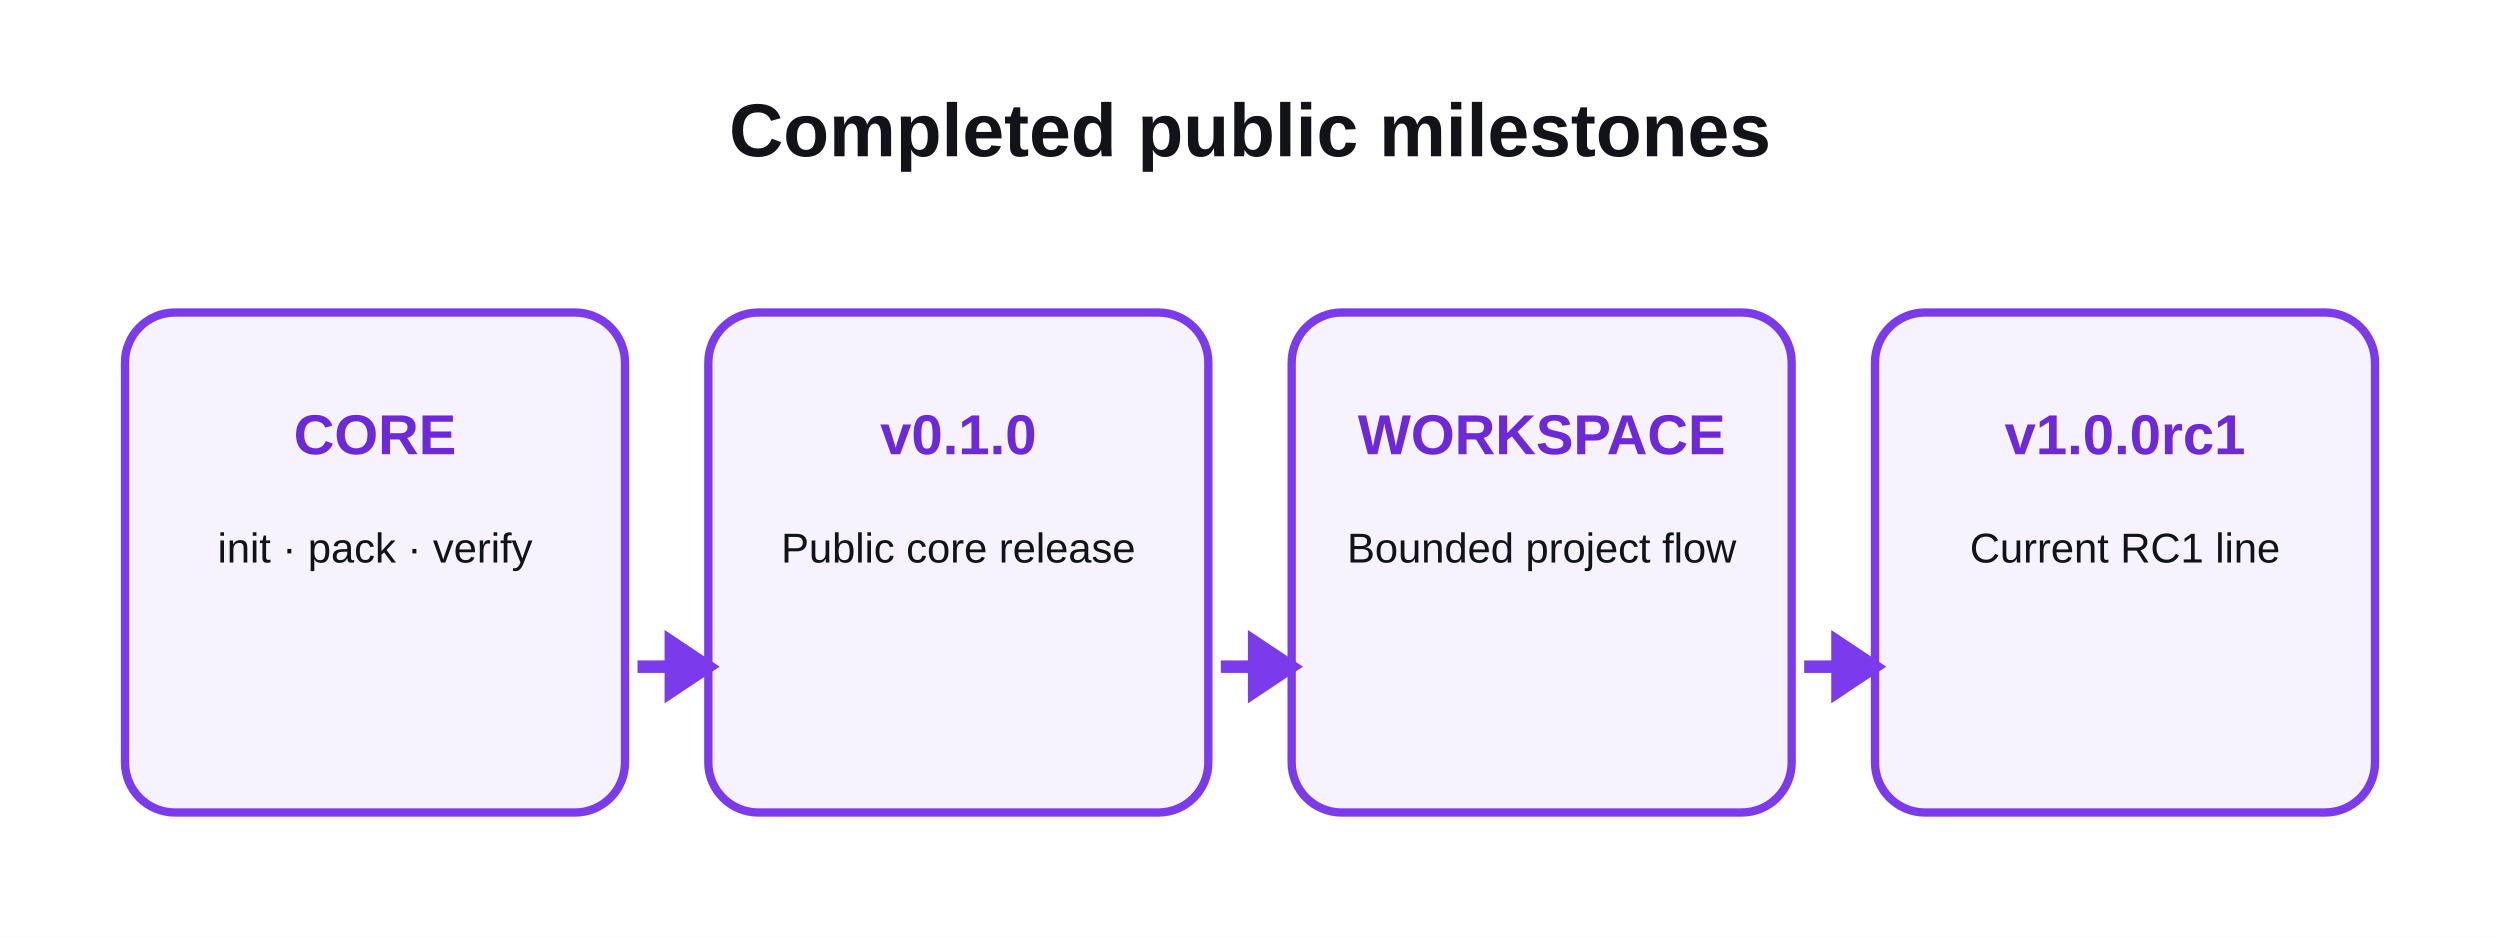
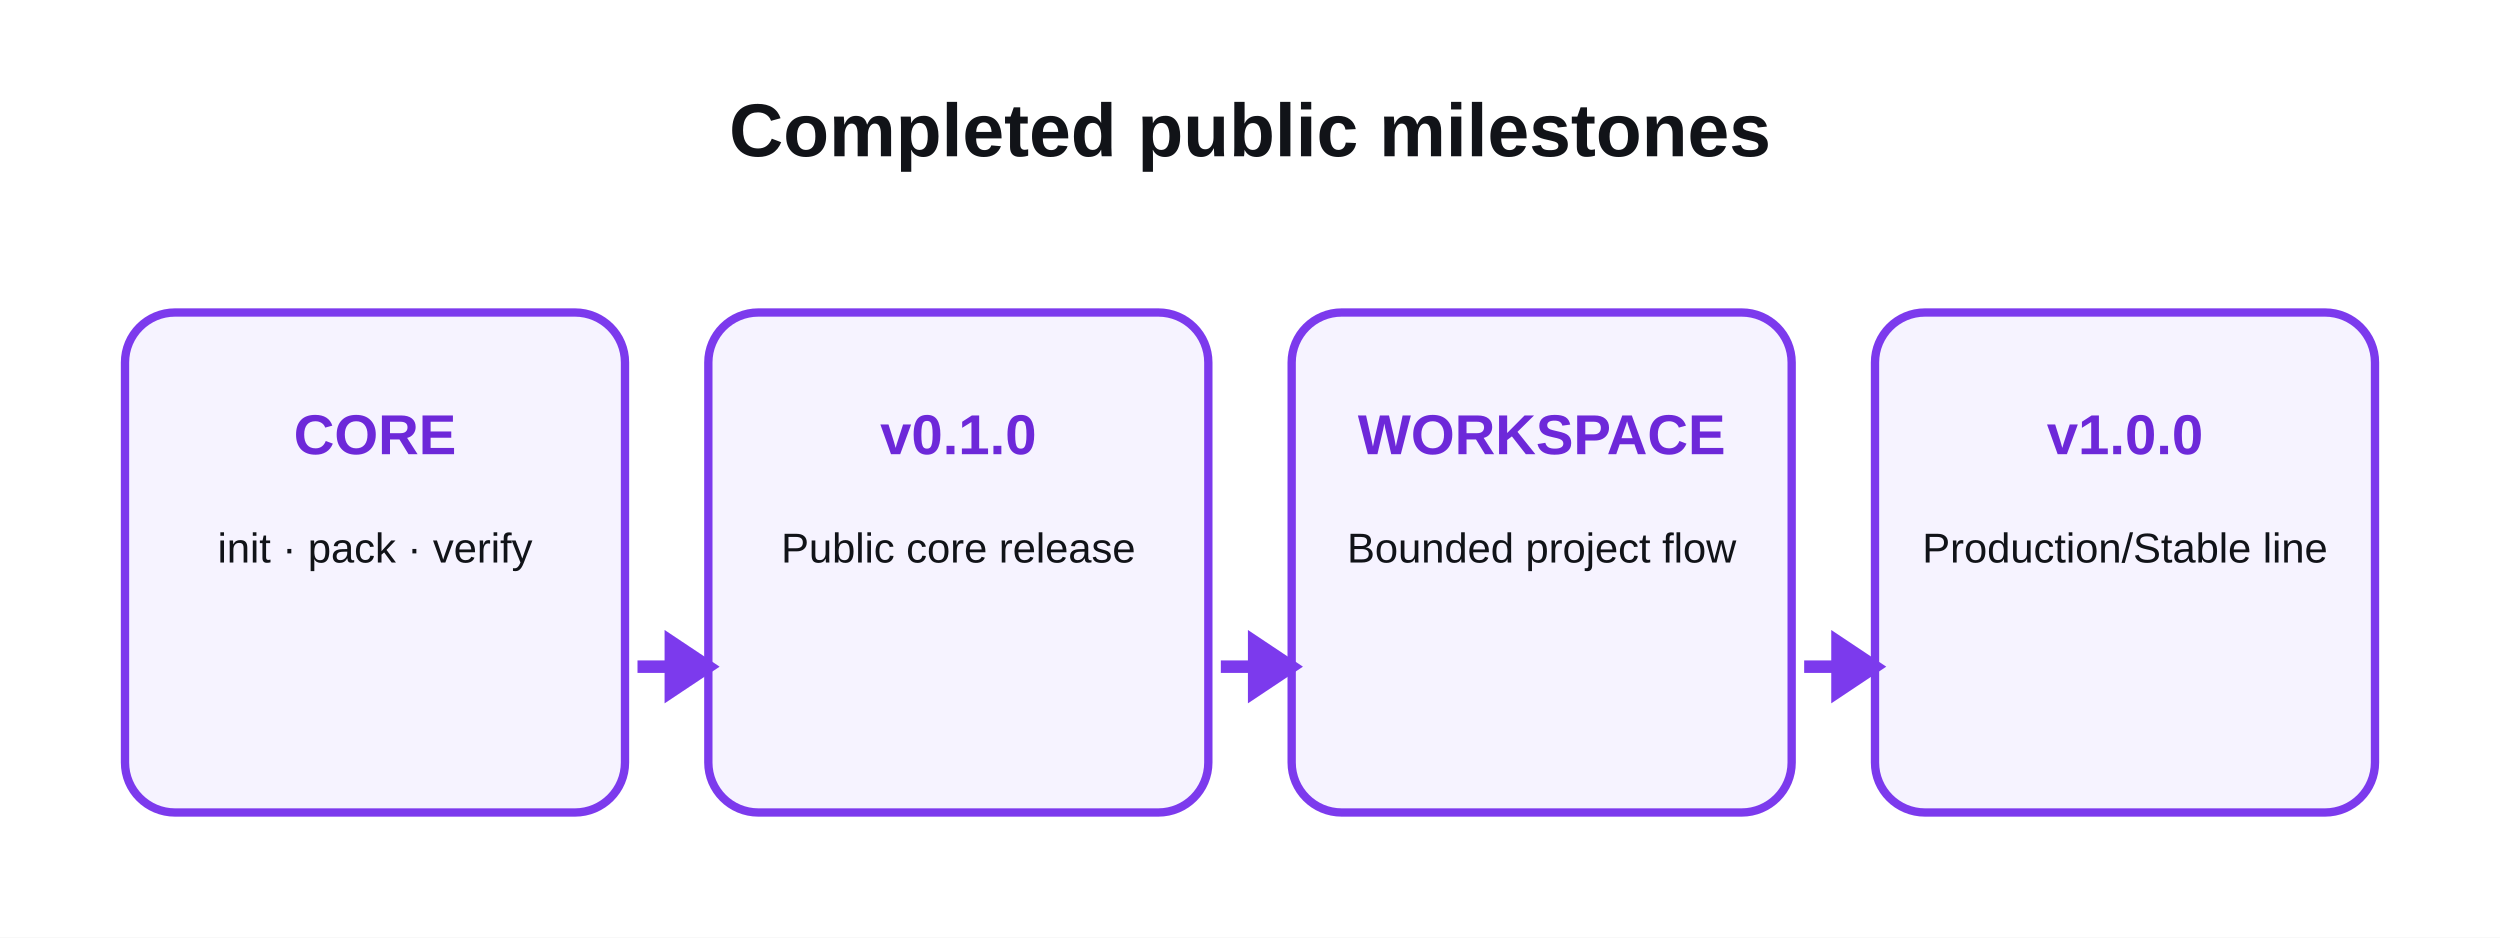
<svg xmlns="http://www.w3.org/2000/svg" width="1200" height="450" viewBox="0 0 1200 450" role="img" aria-labelledby="title desc">
  <rect width="1200" height="450" fill="#FFFFFF" />
  <text x="600" y="75" text-anchor="middle" font-family="Arial, Helvetica, sans-serif" font-size="36" font-weight="700" fill="#111318">Completed public milestones</text>
  <g font-family="Arial, Helvetica, sans-serif">
    <rect x="60" y="150" width="240" height="240" rx="24" fill="#F6F3FF" stroke="#7C3AED" stroke-width="4" />
    <rect x="340" y="150" width="240" height="240" rx="24" fill="#F6F3FF" stroke="#7C3AED" stroke-width="4" />
    <rect x="620" y="150" width="240" height="240" rx="24" fill="#F6F3FF" stroke="#7C3AED" stroke-width="4" />
    <rect x="900" y="150" width="240" height="240" rx="24" fill="#F6F3FF" stroke="#7C3AED" stroke-width="4" />
    <text x="180" y="218" text-anchor="middle" font-size="27" font-weight="700" fill="#6D28D9">CORE</text>
    <text x="180" y="270" text-anchor="middle" font-size="20" fill="#111318">init · pack · verify</text>
    <text x="460" y="218" text-anchor="middle" font-size="27" font-weight="700" fill="#6D28D9">v0.1.0</text>
    <text x="460" y="270" text-anchor="middle" font-size="20" fill="#111318">Public core release</text>
    <text x="740" y="218" text-anchor="middle" font-size="27" font-weight="700" fill="#6D28D9">WORKSPACE</text>
    <text x="740" y="270" text-anchor="middle" font-size="20" fill="#111318">Bounded project flow</text>
-     <text x="1020" y="218" text-anchor="middle" font-size="27" font-weight="700" fill="#6D28D9">v1.0.0rc1</text>
-     <text x="1020" y="270" text-anchor="middle" font-size="20" fill="#111318">Current RC1 line</text>
+     <text x="1020" y="218" text-anchor="middle" font-size="27" font-weight="700" fill="#6D28D9">v1.0.0</text>
+     <text x="1020" y="270" text-anchor="middle" font-size="20" fill="#111318">Production/Stable line</text>
  </g>
  <g stroke="#7C3AED" stroke-width="6" fill="#7C3AED">
    <line x1="306" y1="320" x2="322" y2="320" />
    <polygon points="322,308 340,320 322,332" />
    <line x1="586" y1="320" x2="602" y2="320" />
    <polygon points="602,308 620,320 602,332" />
    <line x1="866" y1="320" x2="882" y2="320" />
    <polygon points="882,308 900,320 882,332" />
  </g>
</svg>
